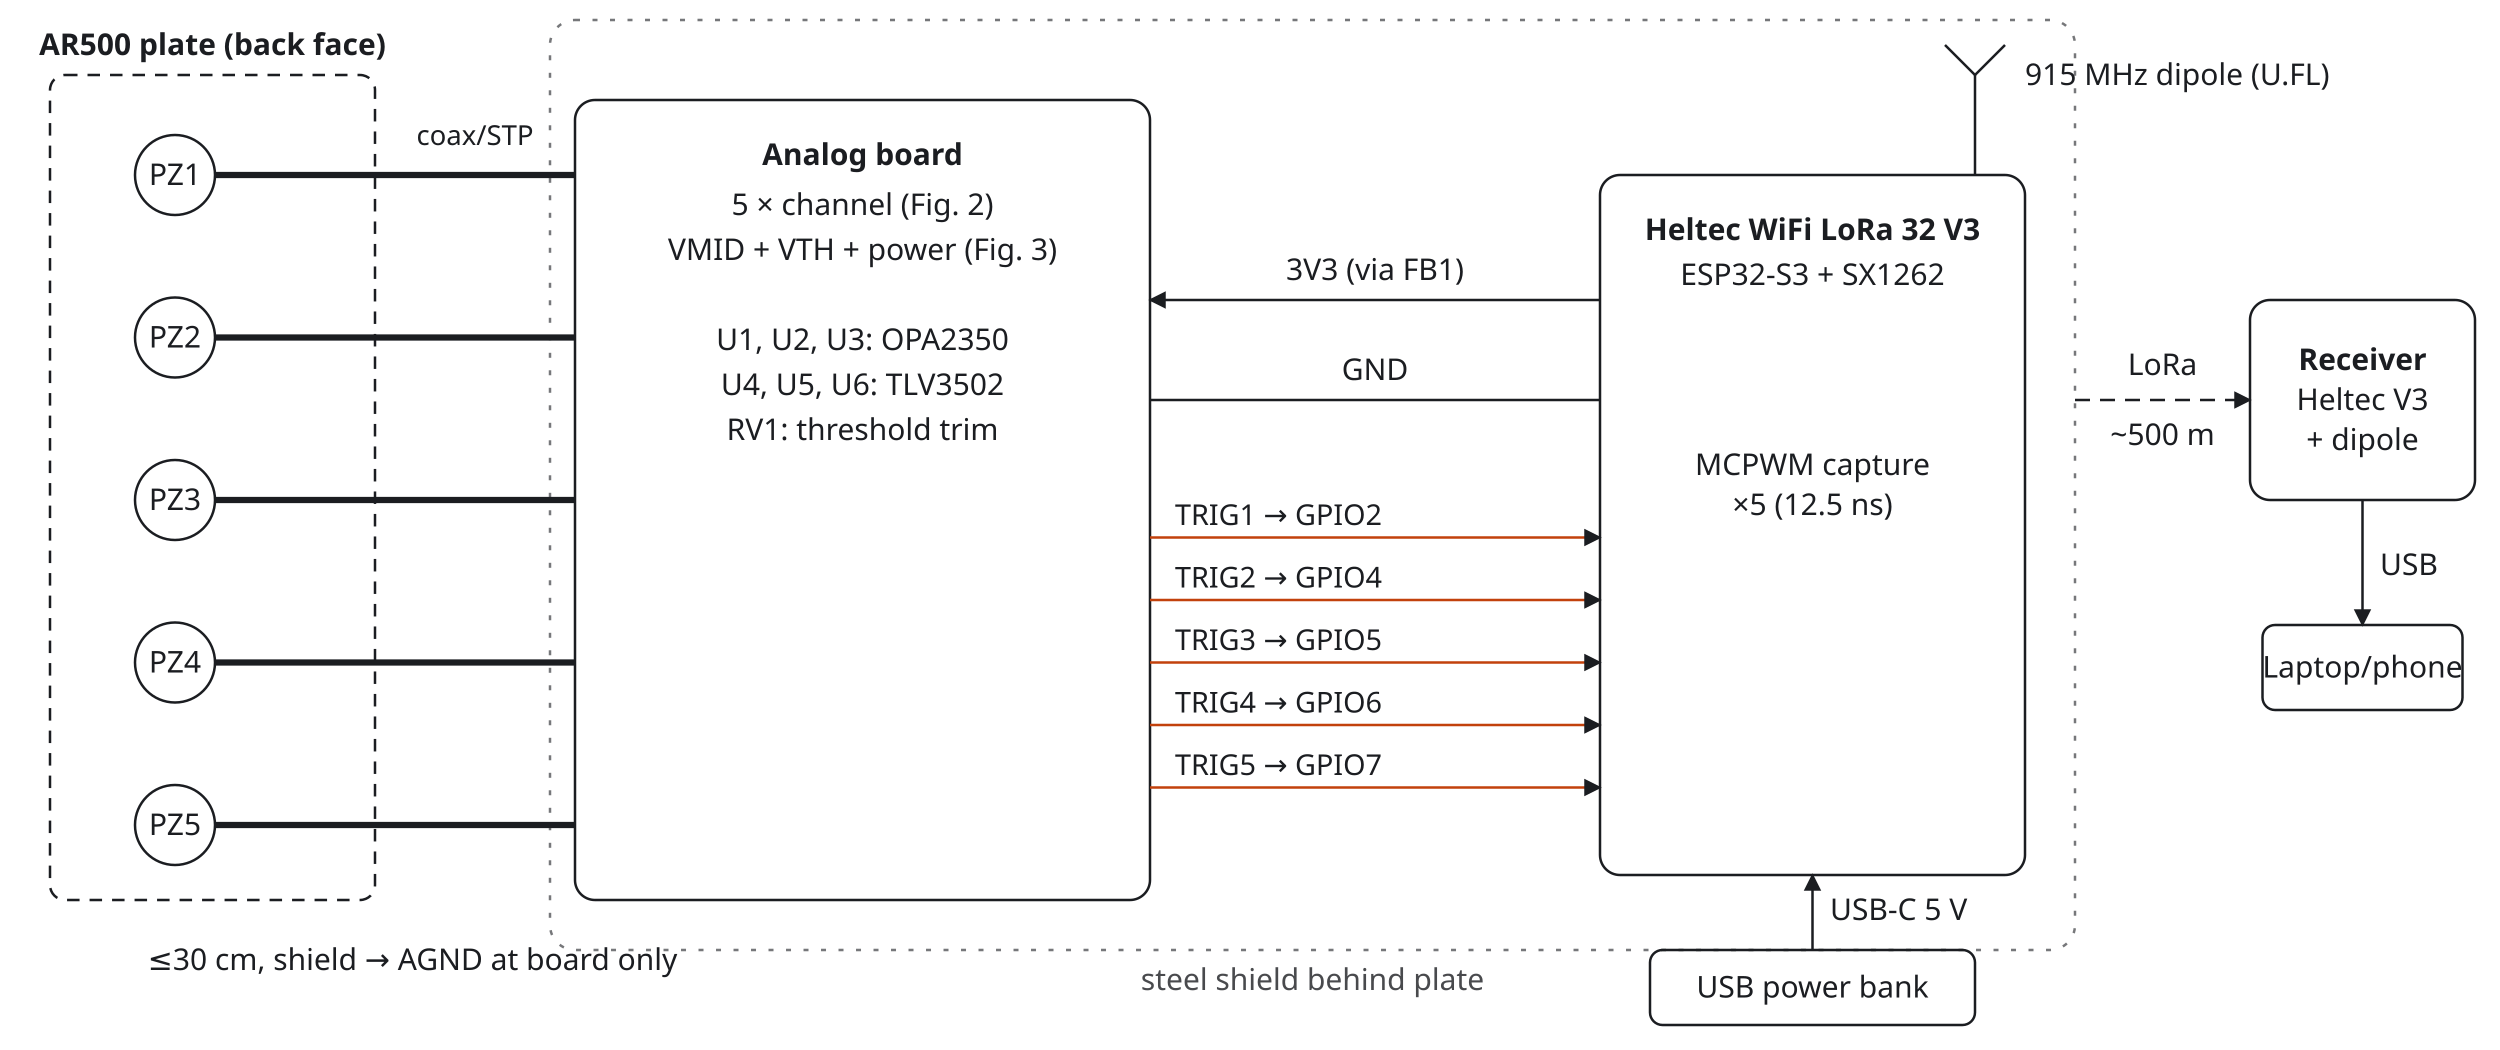
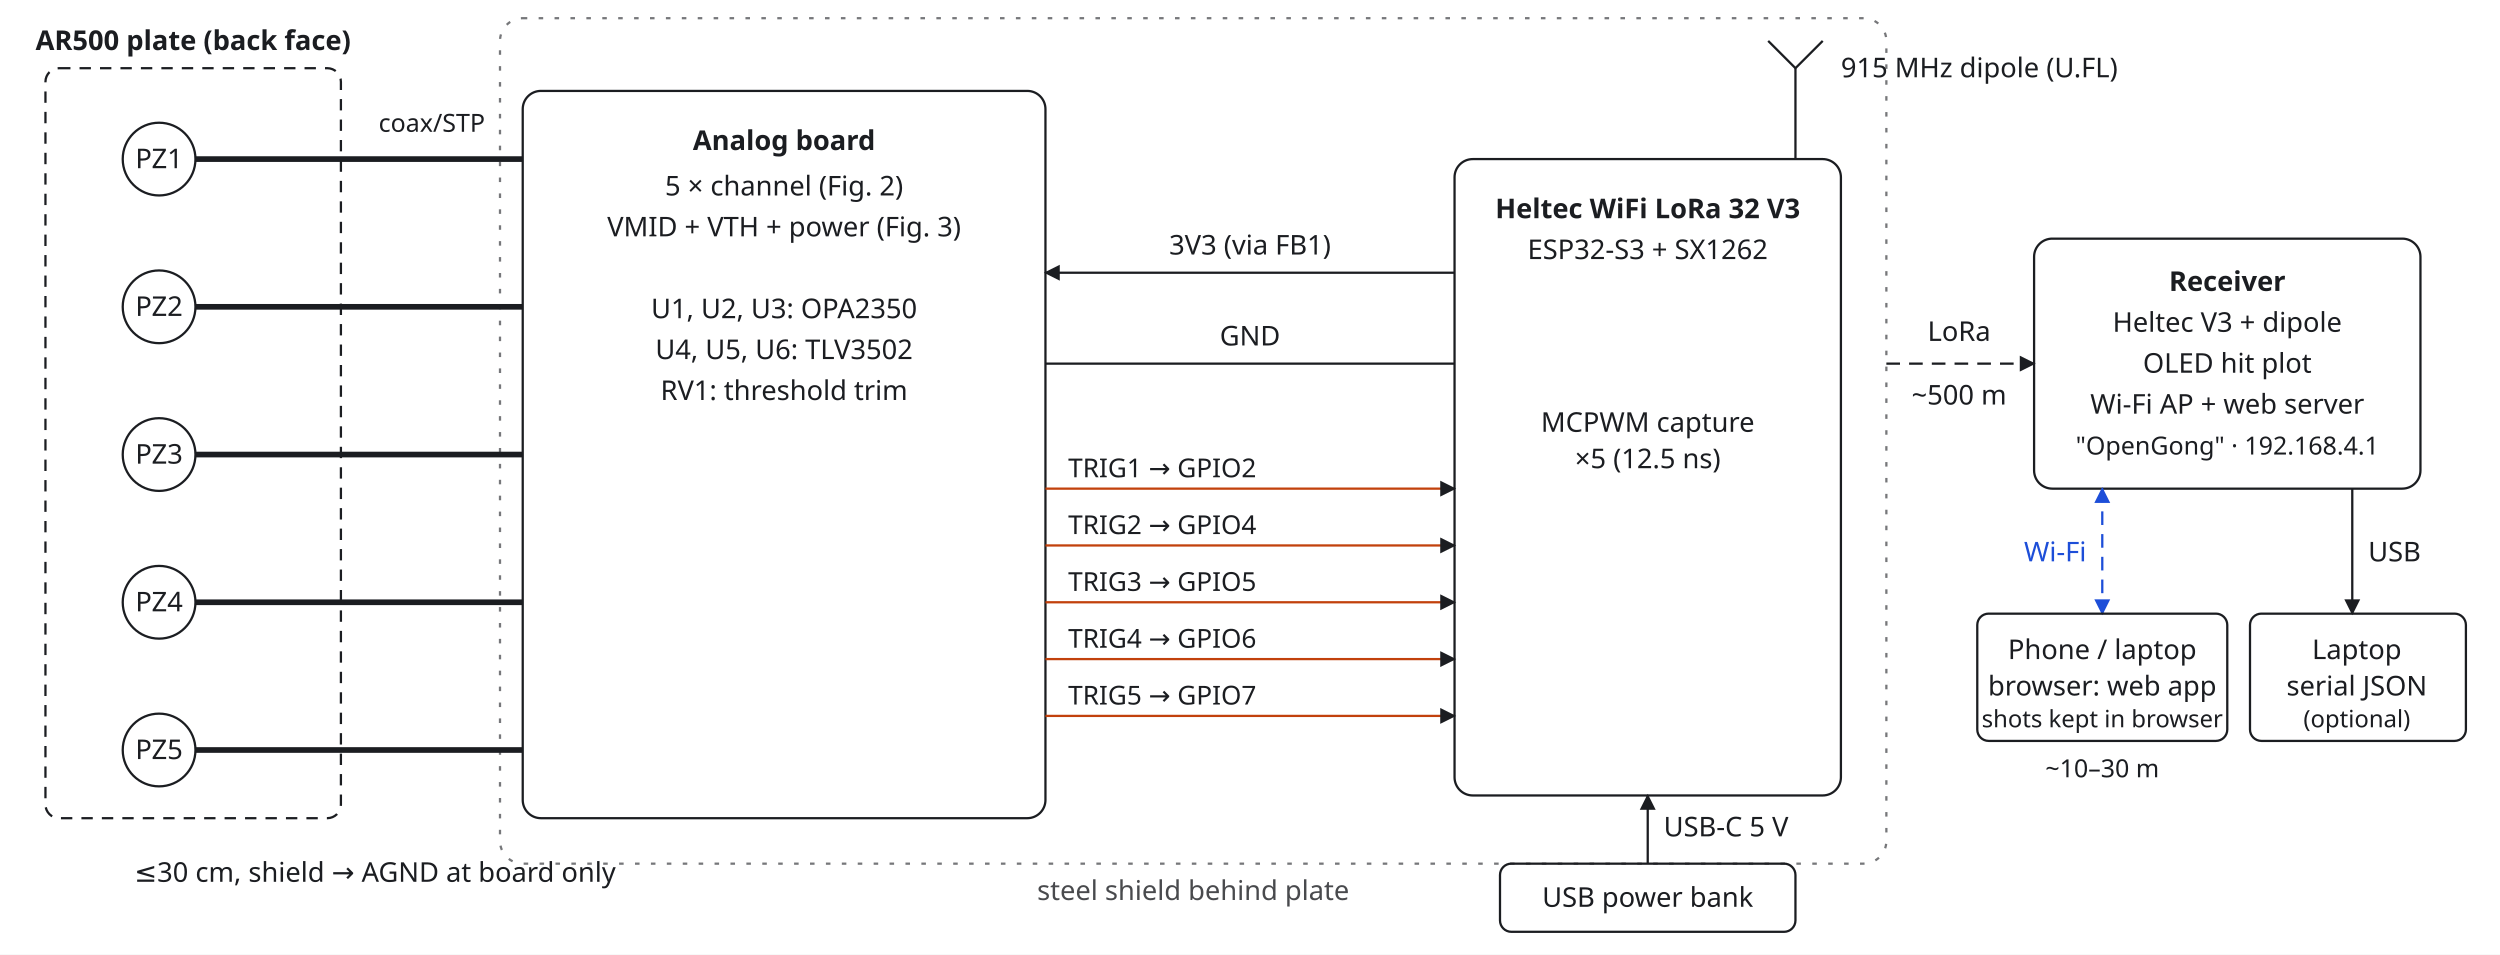
- <svg xmlns="http://www.w3.org/2000/svg" viewBox="0 0 1000 420" role="img" aria-label="System wiring: five piezo sensors on the plate back connect by short shielded cables to the analog board, which sends five trigger lines to the Heltec V3 capture pins; the Heltec is powered by a USB power bank and talks over LoRa to a receiver Heltec connected to a laptop." font-family="ui-sans-serif, system-ui, sans-serif" font-size="12" fill="none" stroke="#1b1d21">
-   <rect x="0" y="0" width="1000" height="420" fill="#ffffff" stroke="none" />
+ <svg xmlns="http://www.w3.org/2000/svg" viewBox="0 0 1100 420" role="img" aria-label="System wiring: five piezo sensors on the plate back connect by short shielded cables to the analog board, which sends five trigger lines to the Heltec V3 capture pins; the Heltec is powered by a USB power bank and talks over LoRa to a receiver Heltec, which runs a Wi-Fi access point serving a web app to a phone or laptop browser and can also send serial JSON to a laptop over USB." font-family="ui-sans-serif, system-ui, sans-serif" font-size="12" fill="none" stroke="#1b1d21">
+   <rect x="0" y="0" width="1100" height="420" fill="#ffffff" stroke="none" />
  <defs>
    <marker id="a1" viewBox="0 0 10 10" refX="9" refY="5" markerWidth="7" markerHeight="7" orient="auto-start-reverse">
      <path d="M0,0 L10,5 L0,10 z" fill="#1b1d21" stroke="none" />
+     </marker>
+     <marker id="a2" viewBox="0 0 10 10" refX="9" refY="5" markerWidth="7" markerHeight="7" orient="auto-start-reverse">
+       <path d="M0,0 L10,5 L0,10 z" fill="#1d4ed8" stroke="none" />
    </marker>
  </defs>
  <rect x="20" y="30" width="130" height="330" rx="6" stroke-dasharray="5 4" />
  <text x="85" y="22" text-anchor="middle" fill="#1b1d21" stroke="none" font-weight="600">AR500 plate (back face)</text>
  <g>
    <circle cx="70" cy="70" r="16" />
    <text x="70" y="74" text-anchor="middle" fill="#1b1d21" stroke="none">PZ1</text>
    <circle cx="70" cy="135" r="16" />
    <text x="70" y="139" text-anchor="middle" fill="#1b1d21" stroke="none">PZ2</text>
    <circle cx="70" cy="200" r="16" />
    <text x="70" y="204" text-anchor="middle" fill="#1b1d21" stroke="none">PZ3</text>
    <circle cx="70" cy="265" r="16" />
    <text x="70" y="269" text-anchor="middle" fill="#1b1d21" stroke="none">PZ4</text>
    <circle cx="70" cy="330" r="16" />
    <text x="70" y="334" text-anchor="middle" fill="#1b1d21" stroke="none">PZ5</text>
  </g>
  <g stroke-width="2.5">
    <line x1="86" y1="70" x2="230" y2="70" />
    <line x1="86" y1="135" x2="230" y2="135" />
    <line x1="86" y1="200" x2="230" y2="200" />
    <line x1="86" y1="265" x2="230" y2="265" />
    <line x1="86" y1="330" x2="230" y2="330" />
  </g>
  <text x="190" y="58" text-anchor="middle" fill="#1b1d21" stroke="none" font-size="11">coax/STP</text>
  <text x="165" y="388" text-anchor="middle" fill="#1b1d21" stroke="none">≤30 cm, shield → AGND at board only</text>
  <rect x="230" y="40" width="230" height="320" rx="8" />
  <text x="345" y="66" text-anchor="middle" fill="#1b1d21" stroke="none" font-weight="600">Analog board</text>
  <text x="345" y="86" text-anchor="middle" fill="#1b1d21" stroke="none">5 × channel (Fig. 2)</text>
  <text x="345" y="104" text-anchor="middle" fill="#1b1d21" stroke="none">VMID + VTH + power (Fig. 3)</text>
  <text x="345" y="140" text-anchor="middle" fill="#1b1d21" stroke="none">U1, U2, U3: OPA2350</text>
  <text x="345" y="158" text-anchor="middle" fill="#1b1d21" stroke="none">U4, U5, U6: TLV3502</text>
  <text x="345" y="176" text-anchor="middle" fill="#1b1d21" stroke="none">RV1: threshold trim</text>
  <g stroke="#c2410c">
    <line x1="460" y1="215" x2="640" y2="215" marker-end="url(#a1)" />
    <line x1="460" y1="240" x2="640" y2="240" marker-end="url(#a1)" />
    <line x1="460" y1="265" x2="640" y2="265" marker-end="url(#a1)" />
    <line x1="460" y1="290" x2="640" y2="290" marker-end="url(#a1)" />
    <line x1="460" y1="315" x2="640" y2="315" marker-end="url(#a1)" />
  </g>
  <g fill="#1b1d21" stroke="none" font-size="11.5">
    <text x="470" y="210">TRIG1 → GPIO2</text>
    <text x="470" y="235">TRIG2 → GPIO4</text>
    <text x="470" y="260">TRIG3 → GPIO5</text>
    <text x="470" y="285">TRIG4 → GPIO6</text>
    <text x="470" y="310">TRIG5 → GPIO7</text>
  </g>
  <line x1="640" y1="120" x2="460" y2="120" marker-end="url(#a1)" />
  <text x="550" y="112" text-anchor="middle" fill="#1b1d21" stroke="none">3V3 (via FB1)</text>
  <line x1="640" y1="160" x2="460" y2="160" />
  <text x="550" y="152" text-anchor="middle" fill="#1b1d21" stroke="none">GND</text>
  <rect x="640" y="70" width="170" height="280" rx="8" />
  <text x="725" y="96" text-anchor="middle" fill="#1b1d21" stroke="none" font-weight="600">Heltec WiFi LoRa 32 V3</text>
  <text x="725" y="114" text-anchor="middle" fill="#1b1d21" stroke="none">ESP32-S3 + SX1262</text>
  <text x="725" y="190" text-anchor="middle" fill="#1b1d21" stroke="none">MCPWM capture</text>
  <text x="725" y="206" text-anchor="middle" fill="#1b1d21" stroke="none">×5 (12.5 ns)</text>
  <line x1="790" y1="70" x2="790" y2="30" />
  <path d="M778,18 L790,30 L802,18" />
  <text x="810" y="34" fill="#1b1d21" stroke="none">915 MHz dipole (U.FL)</text>
  <rect x="660" y="380" width="130" height="30" rx="5" />
  <text x="725" y="399" text-anchor="middle" fill="#1b1d21" stroke="none">USB power bank</text>
  <line x1="725" y1="380" x2="725" y2="350" marker-end="url(#a1)" />
  <text x="732" y="368" fill="#1b1d21" stroke="none">USB-C 5 V</text>
  <rect x="220" y="8" width="610" height="372" rx="10" stroke-dasharray="2 5" opacity="0.6" />
  <text x="525" y="396" text-anchor="middle" fill="#1b1d21" stroke="none" opacity="0.8">steel shield behind plate</text>
-   <line x1="830" y1="160" x2="900" y2="160" stroke-dasharray="6 4" marker-end="url(#a1)" />
-   <text x="865" y="150" text-anchor="middle" fill="#1b1d21" stroke="none">LoRa</text>
-   <text x="865" y="178" text-anchor="middle" fill="#1b1d21" stroke="none">~500 m</text>
-   <rect x="900" y="120" width="90" height="80" rx="8" />
-   <text x="945" y="148" text-anchor="middle" fill="#1b1d21" stroke="none" font-weight="600">Receiver</text>
-   <text x="945" y="164" text-anchor="middle" fill="#1b1d21" stroke="none">Heltec V3</text>
-   <text x="945" y="180" text-anchor="middle" fill="#1b1d21" stroke="none">+ dipole</text>
-   <line x1="945" y1="200" x2="945" y2="250" marker-end="url(#a1)" />
-   <text x="952" y="230" fill="#1b1d21" stroke="none">USB</text>
-   <rect x="905" y="250" width="80" height="34" rx="5" />
-   <text x="945" y="271" text-anchor="middle" fill="#1b1d21" stroke="none">Laptop/phone</text>
+   <line x1="830" y1="160" x2="895" y2="160" stroke-dasharray="6 4" marker-end="url(#a1)" />
+   <text x="862" y="150" text-anchor="middle" fill="#1b1d21" stroke="none">LoRa</text>
+   <text x="862" y="178" text-anchor="middle" fill="#1b1d21" stroke="none">~500 m</text>
+   <rect x="895" y="105" width="170" height="110" rx="8" />
+   <text x="980" y="128" text-anchor="middle" fill="#1b1d21" stroke="none" font-weight="600">Receiver</text>
+   <text x="980" y="146" text-anchor="middle" fill="#1b1d21" stroke="none">Heltec V3 + dipole</text>
+   <text x="980" y="164" text-anchor="middle" fill="#1b1d21" stroke="none">OLED hit plot</text>
+   <text x="980" y="182" text-anchor="middle" fill="#1b1d21" stroke="none">Wi-Fi AP + web server</text>
+   <text x="980" y="200" text-anchor="middle" fill="#1b1d21" stroke="none" font-size="11">"OpenGong" · 192.168.4.1</text>
+   <line x1="925" y1="215" x2="925" y2="270" stroke="#1d4ed8" stroke-dasharray="6 4" marker-start="url(#a2)" marker-end="url(#a2)" />
+   <text x="918" y="247" text-anchor="end" fill="#1d4ed8" stroke="none">Wi-Fi</text>
+   <rect x="870" y="270" width="110" height="56" rx="5" />
+   <text x="925" y="290" text-anchor="middle" fill="#1b1d21" stroke="none">Phone / laptop</text>
+   <text x="925" y="306" text-anchor="middle" fill="#1b1d21" stroke="none">browser: web app</text>
+   <text x="925" y="320" text-anchor="middle" fill="#1b1d21" stroke="none" font-size="10.5">shots kept in browser</text>
+   <text x="925" y="342" text-anchor="middle" fill="#1b1d21" stroke="none" font-size="11">~10–30 m</text>
+   <line x1="1035" y1="215" x2="1035" y2="270" marker-end="url(#a1)" />
+   <text x="1042" y="247" fill="#1b1d21" stroke="none">USB</text>
+   <rect x="990" y="270" width="95" height="56" rx="5" />
+   <text x="1037" y="290" text-anchor="middle" fill="#1b1d21" stroke="none">Laptop</text>
+   <text x="1037" y="306" text-anchor="middle" fill="#1b1d21" stroke="none">serial JSON</text>
+   <text x="1037" y="320" text-anchor="middle" fill="#1b1d21" stroke="none" font-size="10.5">(optional)</text>
</svg>
